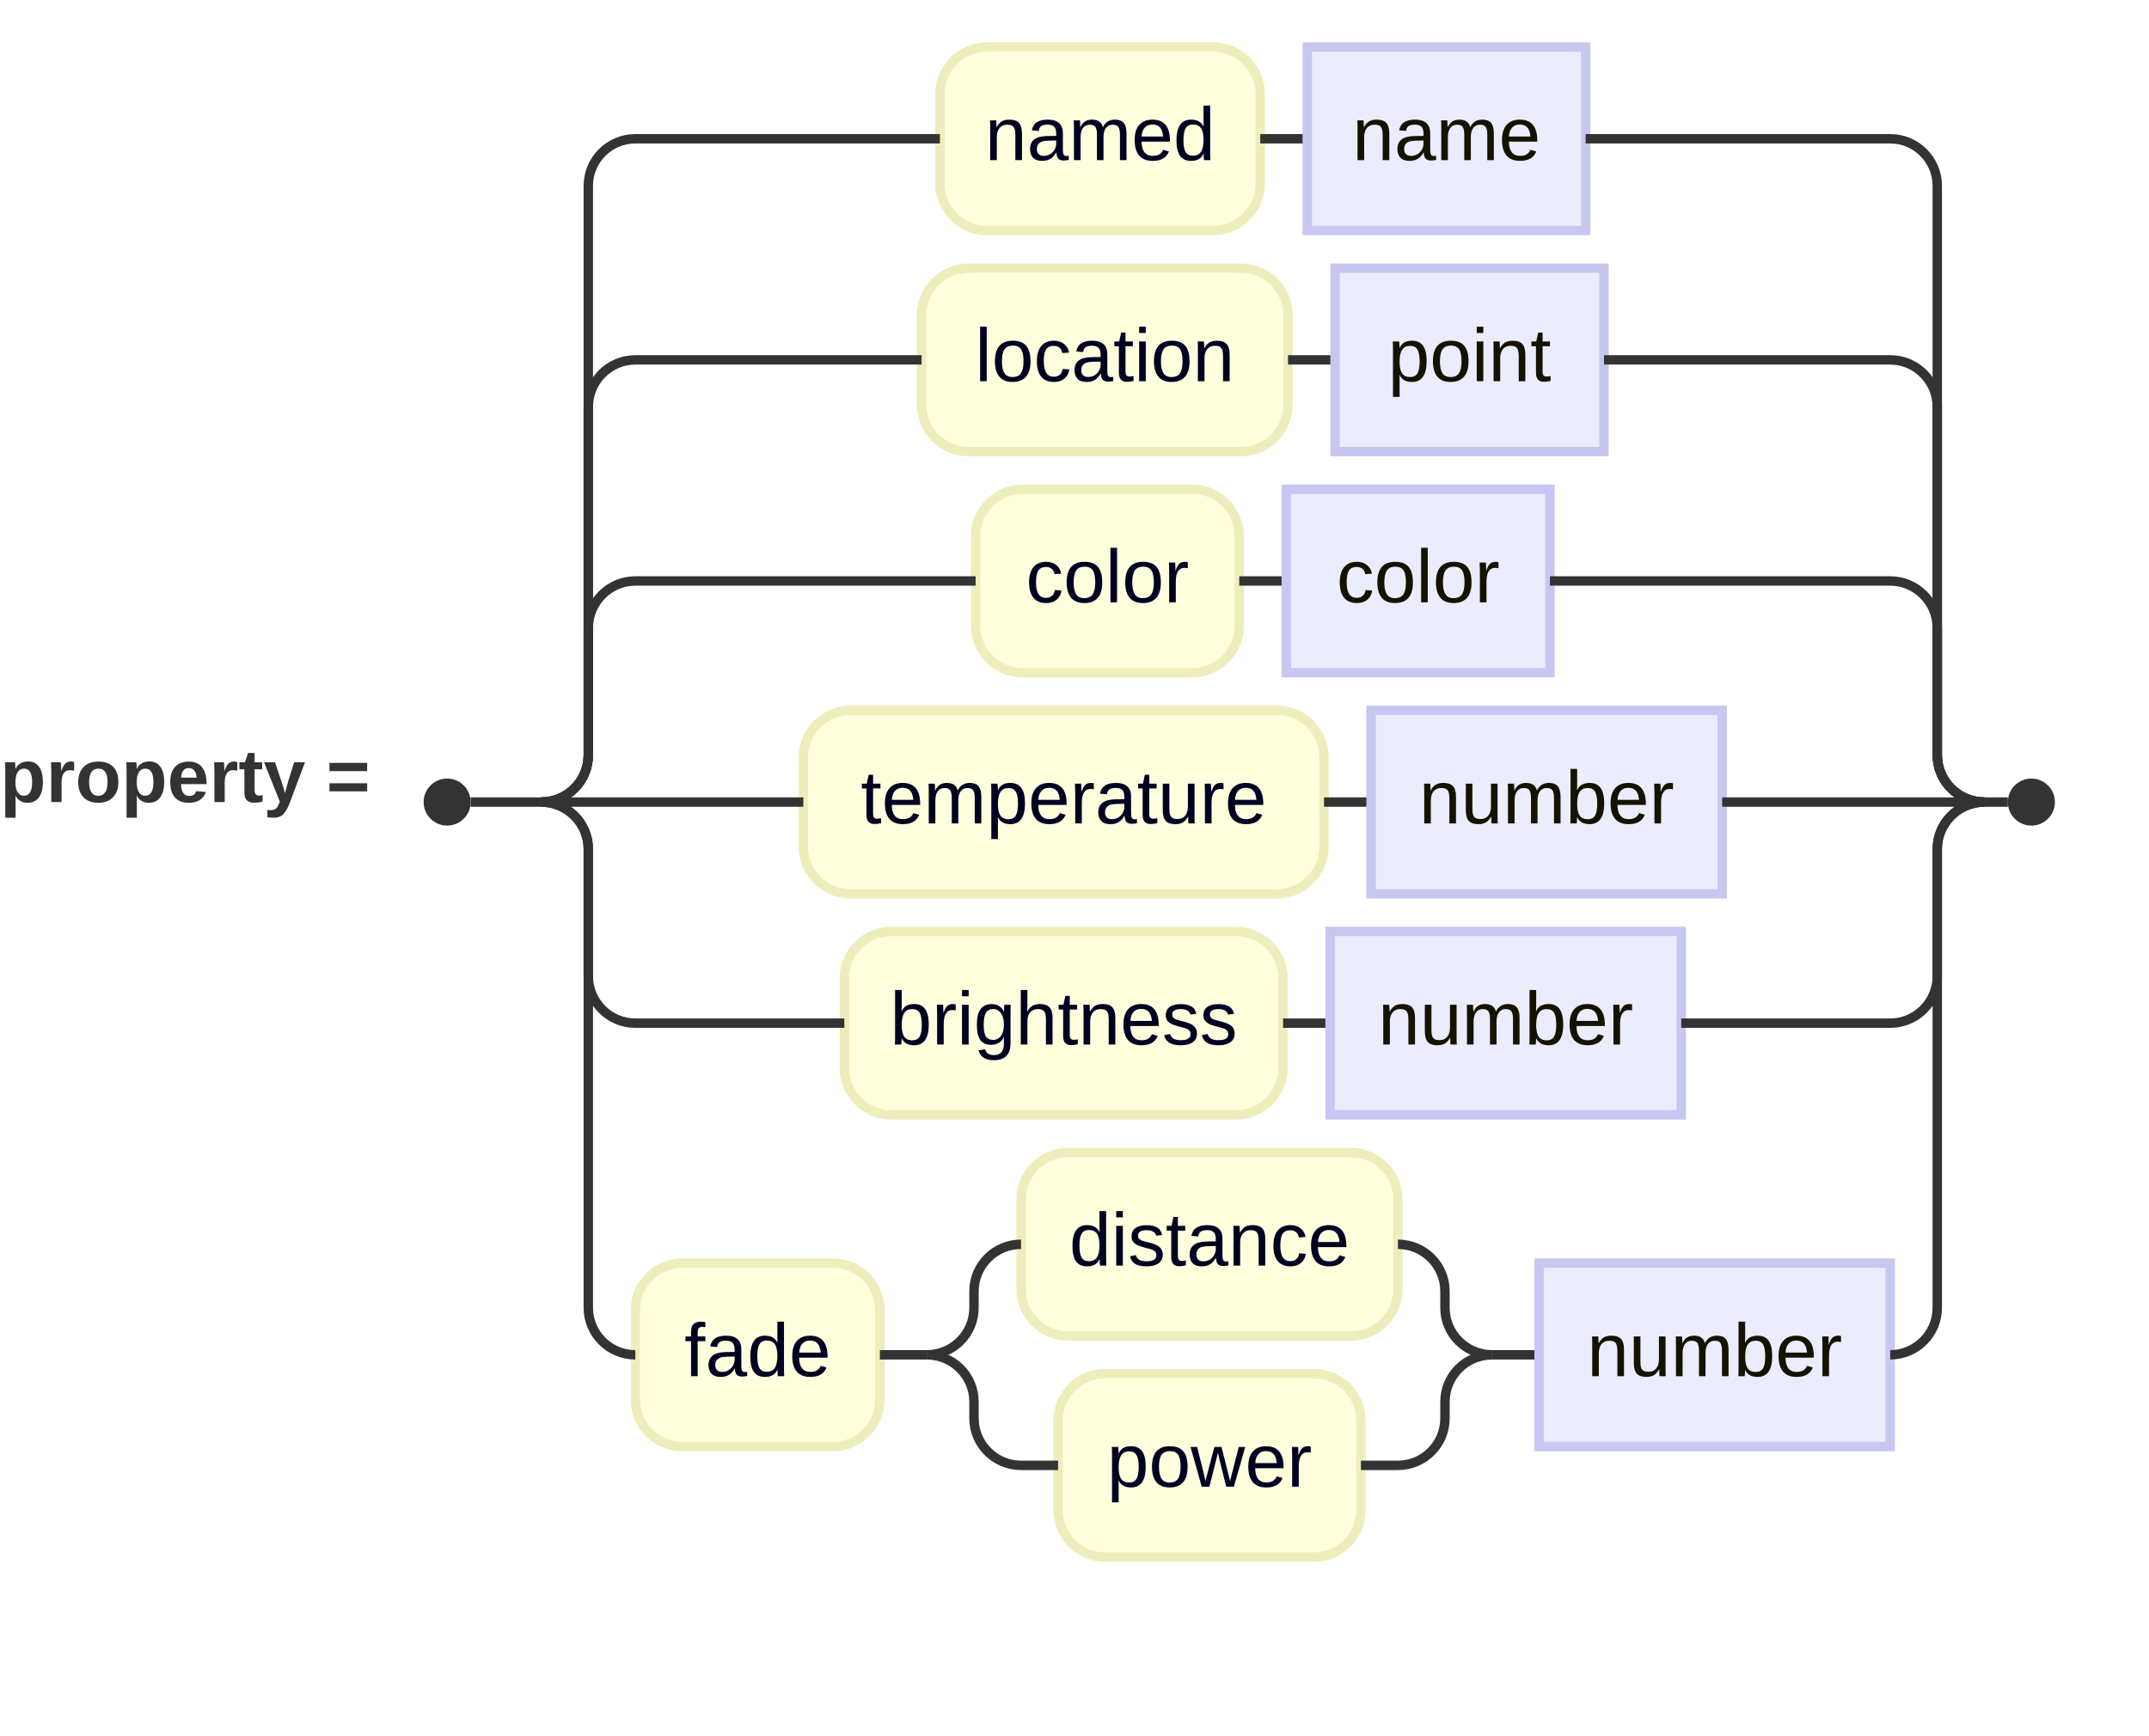
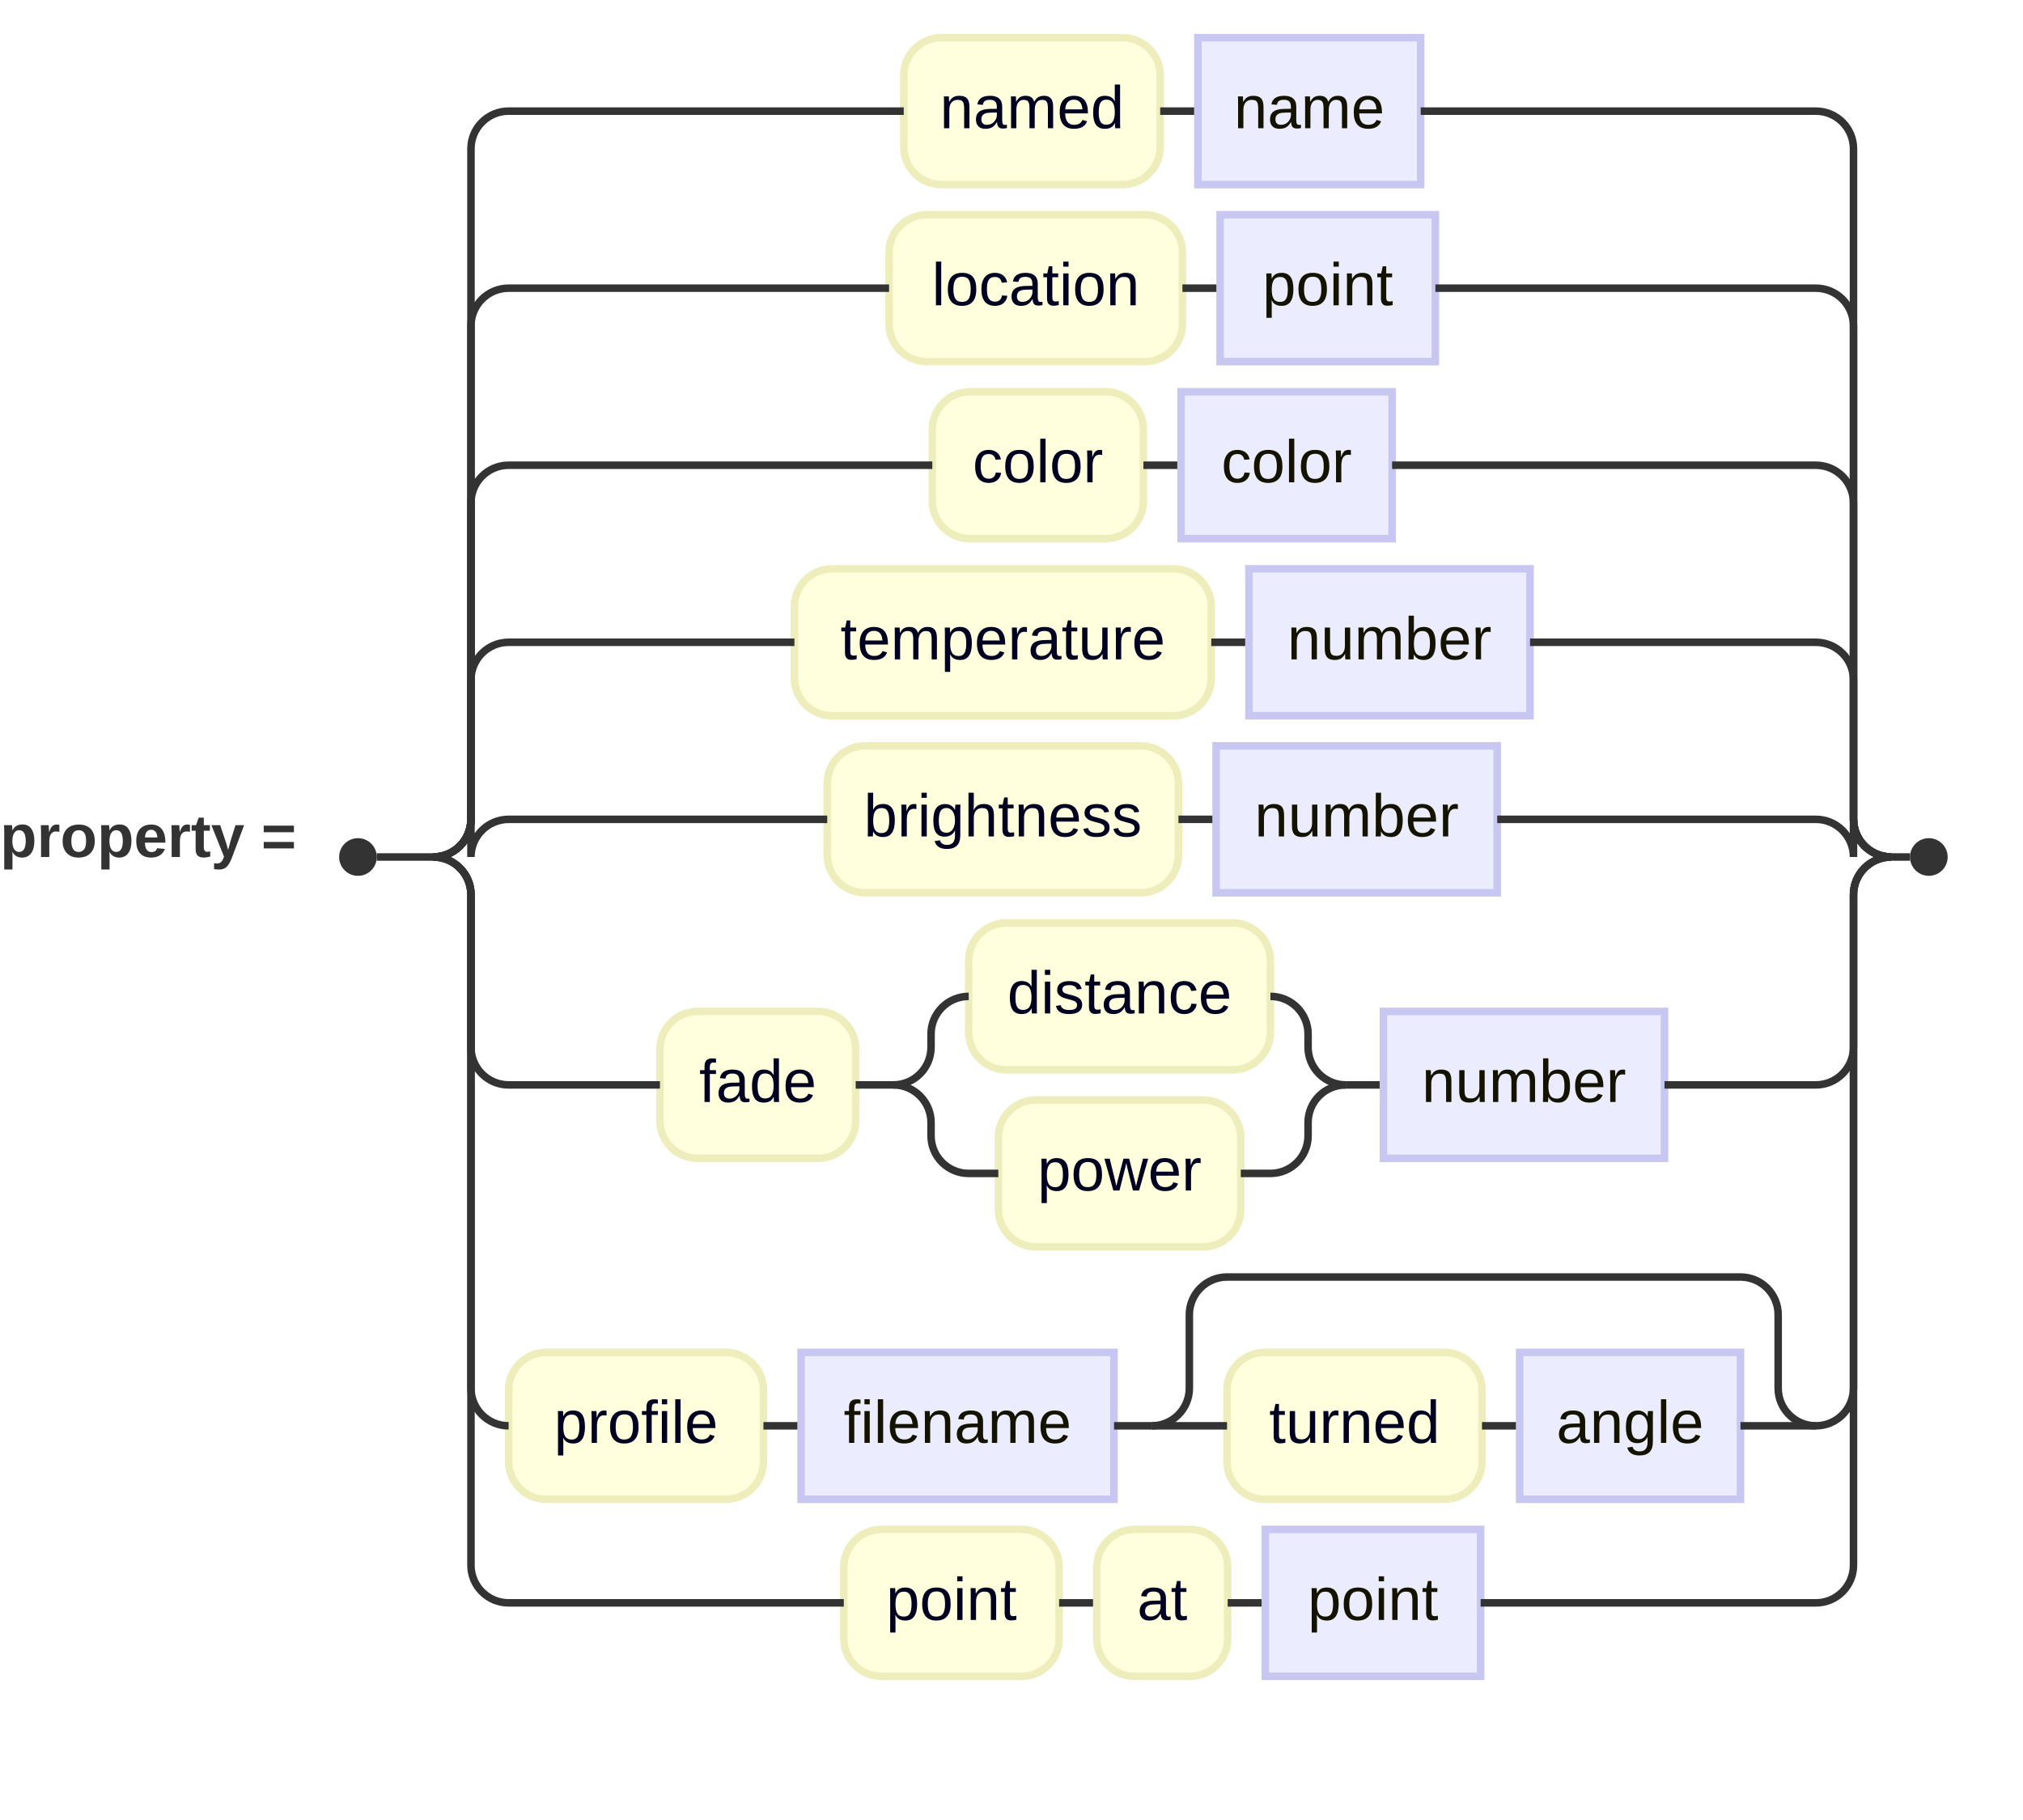
- <svg xmlns="http://www.w3.org/2000/svg" id="my-svg" width="100%" class="railroad-diagram" style="max-width: 456.719px; background-color: transparent;" viewBox="0 0 456.719 369" role="graphics-document document" aria-roledescription="railroadEbnf">
+ <svg xmlns="http://www.w3.org/2000/svg" id="my-svg" width="100%" class="railroad-diagram" style="max-width: 537.062px; background-color: transparent;" viewBox="0 0 537.062 483" role="graphics-document document" aria-roledescription="railroadEbnf">
  <style>#my-svg{font-family:"trebuchet ms",verdana,arial,sans-serif;font-size:16px;fill:#333;}@keyframes edge-animation-frame{from{stroke-dashoffset:0;}}@keyframes dash{to{stroke-dashoffset:0;}}#my-svg .edge-animation-slow{stroke-dasharray:9,5!important;stroke-dashoffset:900;animation:dash 50s linear infinite;stroke-linecap:round;}#my-svg .edge-animation-fast{stroke-dasharray:9,5!important;stroke-dashoffset:900;animation:dash 20s linear infinite;stroke-linecap:round;}#my-svg .error-icon{fill:#552222;}#my-svg .error-text{fill:#552222;stroke:#552222;}#my-svg .edge-thickness-normal{stroke-width:1px;}#my-svg .edge-thickness-thick{stroke-width:3.5px;}#my-svg .edge-pattern-solid{stroke-dasharray:0;}#my-svg .edge-thickness-invisible{stroke-width:0;fill:none;}#my-svg .edge-pattern-dashed{stroke-dasharray:3;}#my-svg .edge-pattern-dotted{stroke-dasharray:2;}#my-svg .marker{fill:#333333;stroke:#333333;}#my-svg .marker.cross{stroke:#333333;}#my-svg svg{font-family:"trebuchet ms",verdana,arial,sans-serif;font-size:16px;}#my-svg p{margin:0;}#my-svg .railroad-diagram{font-family:"trebuchet ms",verdana,arial,sans-serif;font-size:16px;}#my-svg .railroad-terminal rect{fill:#ffffde;stroke:hsl(60, 60%, 83.529%);stroke-width:2px;}#my-svg .railroad-terminal text{fill:#000021;font-family:"trebuchet ms",verdana,arial,sans-serif;font-size:16px;text-anchor:middle;dominant-baseline:middle;}#my-svg .railroad-nonterminal rect{fill:#ECECFF;stroke:hsl(240, 60%, 86.275%);stroke-width:2px;}#my-svg .railroad-nonterminal text{fill:#131300;font-family:"trebuchet ms",verdana,arial,sans-serif;font-size:16px;text-anchor:middle;dominant-baseline:middle;}#my-svg .railroad-line{stroke:#333333;stroke-width:2px;fill:none;}#my-svg .railroad-start circle,#my-svg .railroad-end circle{fill:#333333;}#my-svg .railroad-comment ellipse{fill:rgba(232,232,232, 0.8);stroke:hsl(80, 60%, 86.275%);stroke-width:2px;}#my-svg .railroad-comment text{fill:rgb(6.333, 0, 19);font-style:italic;font-family:"trebuchet ms",verdana,arial,sans-serif;font-size:16px;text-anchor:middle;dominant-baseline:middle;}#my-svg .railroad-special rect{fill:hsl(80, 100%, 96.275%);stroke:hsl(80, 60%, 86.275%);stroke-width:2px;stroke-dasharray:5,3;}#my-svg .railroad-special text{fill:#131300;font-family:"trebuchet ms",verdana,arial,sans-serif;font-size:16px;text-anchor:middle;dominant-baseline:middle;}#my-svg .railroad-rule-name{font-weight:bold;fill:#333;font-family:"trebuchet ms",verdana,arial,sans-serif;font-size:16px;}#my-svg .node .neo-node{stroke:#9370DB;}#my-svg [data-look="neo"].node rect,#my-svg [data-look="neo"].cluster rect,#my-svg [data-look="neo"].node polygon{stroke:#9370DB;filter:drop-shadow(1px 2px 2px rgba(185, 185, 185, 1));}#my-svg [data-look="neo"].swimlane.cluster rect{filter:none;}#my-svg [data-look="neo"].node path{stroke:#9370DB;stroke-width:1px;}#my-svg [data-look="neo"].node .outer-path{filter:drop-shadow(1px 2px 2px rgba(185, 185, 185, 1));}#my-svg [data-look="neo"].node .neo-line path{stroke:#9370DB;filter:none;}#my-svg [data-look="neo"].node circle{stroke:#9370DB;filter:drop-shadow(1px 2px 2px rgba(185, 185, 185, 1));}#my-svg [data-look="neo"].node circle .state-start{fill:#000000;}#my-svg [data-look="neo"].icon-shape .icon{fill:#9370DB;filter:drop-shadow(1px 2px 2px rgba(185, 185, 185, 1));}#my-svg [data-look="neo"].icon-shape .icon-neo path{stroke:#9370DB;filter:drop-shadow(1px 2px 2px rgba(185, 185, 185, 1));}#my-svg :root{--mermaid-font-family:"trebuchet ms",verdana,arial,sans-serif;}</style>
  <g />
  <g class="railroad-rule" transform="translate(0, 10)">
    <g transform="translate(115.0312, 0)">
      <g class="railroad-choice">
-         <g class="railroad-sequence" transform="translate(84.72656, 0)">
+         <g class="railroad-sequence" transform="translate(124.8984, 0)">
          <g class="railroad-terminal" transform="translate(0, 0)">
            <rect x="0" y="0" width="68.078" height="39" rx="10" ry="10" />
            <text x="34.039" y="19.5">named</text>
          </g>
          <path class="railroad-line" d="M 68.078 19.5 L 78.078 19.5" />
          <g class="railroad-nonterminal" transform="translate(78.07812, 0)">
            <rect x="0" y="0" width="59.156" height="39" />
            <text x="29.578" y="19.5">name</text>
          </g>
        </g>
-         <path class="railroad-line" d="M 0 160.5 A 10 10 0 0 0 10 150.5 L 10 29.5 A 10 10 0 0 1 20 19.5 L 84.727 19.5" />
-         <path class="railroad-line" d="M 221.961 19.5 L 286.688 19.5 A 10 10 0 0 1 296.688 29.5 L 296.688 150.5 A 10 10 0 0 0 306.688 160.5" />
-         <g class="railroad-sequence" transform="translate(80.82812, 47)">
+         <path class="railroad-line" d="M 0 217.5 A 10 10 0 0 0 10 207.5 L 10 29.5 A 10 10 0 0 1 20 19.5 L 124.898 19.5" />
+         <path class="railroad-line" d="M 262.133 19.5 L 367.031 19.5 A 10 10 0 0 1 377.031 29.5 L 377.031 207.5 A 10 10 0 0 0 387.031 217.5" />
+         <g class="railroad-sequence" transform="translate(121, 47)">
          <g class="railroad-terminal" transform="translate(0, 0)">
            <rect x="0" y="0" width="77.875" height="39" rx="10" ry="10" />
            <text x="38.938" y="19.5">location</text>
          </g>
          <path class="railroad-line" d="M 77.875 19.5 L 87.875 19.5" />
          <g class="railroad-nonterminal" transform="translate(87.875, 0)">
            <rect x="0" y="0" width="57.156" height="39" />
            <text x="28.578" y="19.5">point</text>
          </g>
        </g>
-         <path class="railroad-line" d="M 0 160.5 A 10 10 0 0 0 10 150.5 L 10 76.5 A 10 10 0 0 1 20 66.5 L 80.828 66.5" />
-         <path class="railroad-line" d="M 225.859 66.5 L 286.688 66.5 A 10 10 0 0 1 296.688 76.5 L 296.688 150.5 A 10 10 0 0 0 306.688 160.5" />
-         <g class="railroad-sequence" transform="translate(92.3125, 94)">
+         <path class="railroad-line" d="M 0 217.5 A 10 10 0 0 0 10 207.5 L 10 76.5 A 10 10 0 0 1 20 66.5 L 121 66.5" />
+         <path class="railroad-line" d="M 266.031 66.5 L 367.031 66.5 A 10 10 0 0 1 377.031 76.5 L 377.031 207.5 A 10 10 0 0 0 387.031 217.5" />
+         <g class="railroad-sequence" transform="translate(132.4844, 94)">
          <g class="railroad-terminal" transform="translate(0, 0)">
            <rect x="0" y="0" width="56.031" height="39" rx="10" ry="10" />
            <text x="28.016" y="19.5">color</text>
          </g>
          <path class="railroad-line" d="M 56.031 19.5 L 66.031 19.5" />
          <g class="railroad-nonterminal" transform="translate(66.03125, 0)">
            <rect x="0" y="0" width="56.031" height="39" />
            <text x="28.016" y="19.5">color</text>
          </g>
        </g>
-         <path class="railroad-line" d="M 0 160.5 A 10 10 0 0 0 10 150.5 L 10 123.5 A 10 10 0 0 1 20 113.5 L 92.312 113.5" />
-         <path class="railroad-line" d="M 214.375 113.5 L 286.688 113.5 A 10 10 0 0 1 296.688 123.5 L 296.688 150.5 A 10 10 0 0 0 306.688 160.5" />
-         <g class="railroad-sequence" transform="translate(55.70312, 141)">
+         <path class="railroad-line" d="M 0 217.5 A 10 10 0 0 0 10 207.5 L 10 123.5 A 10 10 0 0 1 20 113.5 L 132.484 113.5" />
+         <path class="railroad-line" d="M 254.547 113.5 L 367.031 113.5 A 10 10 0 0 1 377.031 123.5 L 377.031 207.5 A 10 10 0 0 0 387.031 217.5" />
+         <g class="railroad-sequence" transform="translate(95.875, 141)">
          <g class="railroad-terminal" transform="translate(0, 0)">
            <rect x="0" y="0" width="110.656" height="39" rx="10" ry="10" />
            <text x="55.328" y="19.5">temperature</text>
          </g>
          <path class="railroad-line" d="M 110.656 19.5 L 120.656 19.5" />
          <g class="railroad-nonterminal" transform="translate(120.6562, 0)">
            <rect x="0" y="0" width="74.625" height="39" />
            <text x="37.312" y="19.5">number</text>
          </g>
        </g>
-         <path class="railroad-line" d="M 0 160.5 L 55.703 160.5" />
-         <path class="railroad-line" d="M 250.984 160.5 L 306.688 160.5" />
-         <g class="railroad-sequence" transform="translate(64.41406, 188)">
+         <path class="railroad-line" d="M 0 217.5 A 10 10 0 0 0 10 207.5 L 10 170.5 A 10 10 0 0 1 20 160.5 L 95.875 160.5" />
+         <path class="railroad-line" d="M 291.156 160.5 L 367.031 160.5 A 10 10 0 0 1 377.031 170.5 L 377.031 207.5 A 10 10 0 0 0 387.031 217.5" />
+         <g class="railroad-sequence" transform="translate(104.5859, 188)">
          <g class="railroad-terminal" transform="translate(0, 0)">
            <rect x="0" y="0" width="93.234" height="39" rx="10" ry="10" />
            <text x="46.617" y="19.5">brightness</text>
          </g>
          <path class="railroad-line" d="M 93.234 19.5 L 103.234 19.5" />
          <g class="railroad-nonterminal" transform="translate(103.2344, 0)">
            <rect x="0" y="0" width="74.625" height="39" />
            <text x="37.312" y="19.5">number</text>
          </g>
        </g>
-         <path class="railroad-line" d="M 0 160.5 A 10 10 0 0 1 10 170.5 L 10 197.5 A 10 10 0 0 0 20 207.5 L 64.414 207.5" />
-         <path class="railroad-line" d="M 242.273 207.5 L 286.688 207.5 A 10 10 0 0 0 296.688 197.5 L 296.688 170.5 A 10 10 0 0 1 306.688 160.5" />
-         <g class="railroad-sequence" transform="translate(20, 235)">
+         <path class="railroad-line" d="M 0 217.5 A 10 10 0 0 0 10 207.5 L 10 217.5 A 10 10 0 0 1 20 207.5 L 104.586 207.5" />
+         <path class="railroad-line" d="M 282.445 207.5 L 367.031 207.5 A 10 10 0 0 1 377.031 217.5 L 377.031 207.5 A 10 10 0 0 0 387.031 217.5" />
+         <g class="railroad-sequence" transform="translate(60.17188, 235)">
          <g class="railroad-terminal" transform="translate(0, 23.5)">
            <rect x="0" y="0" width="51.969" height="39" rx="10" ry="10" />
            <text x="25.984" y="19.5">fade</text>
          </g>
          <path class="railroad-line" d="M 51.969 43 L 61.969 43" />
          <g class="railroad-choice" transform="translate(61.96875, 0)">
            <g class="railroad-terminal" transform="translate(20, 0)">
              <rect x="0" y="0" width="80.094" height="39" rx="10" ry="10" />
              <text x="40.047" y="19.5">distance</text>
            </g>
            <path class="railroad-line" d="M 0 43 A 10 10 0 0 0 10 33 L 10 29.5 A 10 10 0 0 1 20 19.5 L 20 19.5" />
            <path class="railroad-line" d="M 100.094 19.5 L 100.094 19.5 A 10 10 0 0 1 110.094 29.5 L 110.094 33 A 10 10 0 0 0 120.094 43" />
            <g class="railroad-terminal" transform="translate(27.86719, 47)">
              <rect x="0" y="0" width="64.359" height="39" rx="10" ry="10" />
              <text x="32.18" y="19.5">power</text>
            </g>
            <path class="railroad-line" d="M 0 43 A 10 10 0 0 1 10 53 L 10 56.5 A 10 10 0 0 0 20 66.5 L 27.867 66.5" />
            <path class="railroad-line" d="M 92.227 66.5 L 100.094 66.5 A 10 10 0 0 0 110.094 56.5 L 110.094 53 A 10 10 0 0 1 120.094 43" />
          </g>
          <path class="railroad-line" d="M 182.062 43 L 192.062 43" />
          <g class="railroad-nonterminal" transform="translate(192.0625, 23.5)">
            <rect x="0" y="0" width="74.625" height="39" />
            <text x="37.312" y="19.5">number</text>
          </g>
        </g>
-         <path class="railroad-line" d="M 0 160.5 A 10 10 0 0 1 10 170.5 L 10 268 A 10 10 0 0 0 20 278 L 20 278" />
-         <path class="railroad-line" d="M 286.688 278 L 286.688 278 A 10 10 0 0 0 296.688 268 L 296.688 170.5 A 10 10 0 0 1 306.688 160.5" />
+         <path class="railroad-line" d="M 0 217.5 A 10 10 0 0 1 10 227.5 L 10 268 A 10 10 0 0 0 20 278 L 60.172 278" />
+         <path class="railroad-line" d="M 326.859 278 L 367.031 278 A 10 10 0 0 0 377.031 268 L 377.031 227.5 A 10 10 0 0 1 387.031 217.5" />
+         <g class="railroad-sequence" transform="translate(20, 329)">
+           <g class="railroad-terminal" transform="translate(0, 20)">
+             <rect x="0" y="0" width="67.641" height="39" rx="10" ry="10" />
+             <text x="33.82" y="19.5">profile</text>
+           </g>
+           <path class="railroad-line" d="M 67.641 39.5 L 77.641 39.5" />
+           <g class="railroad-nonterminal" transform="translate(77.64062, 20)">
+             <rect x="0" y="0" width="83.078" height="39" />
+             <text x="41.539" y="19.5">filename</text>
+           </g>
+           <path class="railroad-line" d="M 160.719 39.5 L 170.719 39.5" />
+           <g class="railroad-optional" transform="translate(170.7188, 0)">
+             <g class="railroad-sequence" transform="translate(20, 20)">
+               <g class="railroad-terminal" transform="translate(0, 0)">
+                 <rect x="0" y="0" width="67.688" height="39" rx="10" ry="10" />
+                 <text x="33.844" y="19.5">turned</text>
+               </g>
+               <path class="railroad-line" d="M 67.688 19.5 L 77.688 19.5" />
+               <g class="railroad-nonterminal" transform="translate(77.6875, 0)">
+                 <rect x="0" y="0" width="58.625" height="39" />
+                 <text x="29.312" y="19.5">angle</text>
+               </g>
+             </g>
+             <path class="railroad-line" d="M 0 39.5 L 20 39.5" />
+             <path class="railroad-line" d="M 156.312 39.5 L 176.312 39.5" />
+             <path class="railroad-line" d="M 0 39.5 A 10 10 0 0 0 10 29.5 L 10 10 A 10 10 0 0 1 20 0 L 156.312 0 A 10 10 0 0 1 166.312 10 L 166.312 29.5 A 10 10 0 0 0 176.312 39.5" />
+           </g>
+         </g>
+         <path class="railroad-line" d="M 0 217.5 A 10 10 0 0 1 10 227.5 L 10 358.5 A 10 10 0 0 0 20 368.5 L 20 368.5" />
+         <path class="railroad-line" d="M 367.031 368.5 L 367.031 368.5 A 10 10 0 0 0 377.031 358.5 L 377.031 227.5 A 10 10 0 0 1 387.031 217.5" />
+         <g class="railroad-sequence" transform="translate(108.9844, 396)">
+           <g class="railroad-terminal" transform="translate(0, 0)">
+             <rect x="0" y="0" width="57.156" height="39" rx="10" ry="10" />
+             <text x="28.578" y="19.5">point</text>
+           </g>
+           <path class="railroad-line" d="M 57.156 19.5 L 67.156 19.5" />
+           <g class="railroad-terminal" transform="translate(67.15625, 0)">
+             <rect x="0" y="0" width="34.75" height="39" rx="10" ry="10" />
+             <text x="17.375" y="19.5">at</text>
+           </g>
+           <path class="railroad-line" d="M 101.906 19.5 L 111.906 19.5" />
+           <g class="railroad-nonterminal" transform="translate(111.9062, 0)">
+             <rect x="0" y="0" width="57.156" height="39" />
+             <text x="28.578" y="19.5">point</text>
+           </g>
+         </g>
+         <path class="railroad-line" d="M 0 217.5 A 10 10 0 0 1 10 227.5 L 10 405.5 A 10 10 0 0 0 20 415.5 L 108.984 415.5" />
+         <path class="railroad-line" d="M 278.047 415.5 L 367.031 415.5 A 10 10 0 0 0 377.031 405.5 L 377.031 227.5 A 10 10 0 0 1 387.031 217.5" />
      </g>
    </g>
    <g class="railroad-rule-name-group">
-       <text class="railroad-rule-name" x="0" y="160.5">property =</text>
+       <text class="railroad-rule-name" x="0" y="217.5">property =</text>
    </g>
    <g class="railroad-start">
-       <circle cx="95.031" cy="160.5" r="5" />
+       <circle cx="95.031" cy="217.5" r="5" />
    </g>
    <g class="railroad-end">
-       <circle cx="431.719" cy="160.5" r="5" />
+       <circle cx="512.062" cy="217.5" r="5" />
    </g>
-     <path class="railroad-line" d="M 100.031 160.5 L 115.031 160.5" />
-     <path class="railroad-line" d="M 421.719 160.5 L 426.719 160.5" />
+     <path class="railroad-line" d="M 100.031 217.5 L 115.031 217.5" />
+     <path class="railroad-line" d="M 502.062 217.5 L 507.062 217.5" />
  </g>
</svg>
